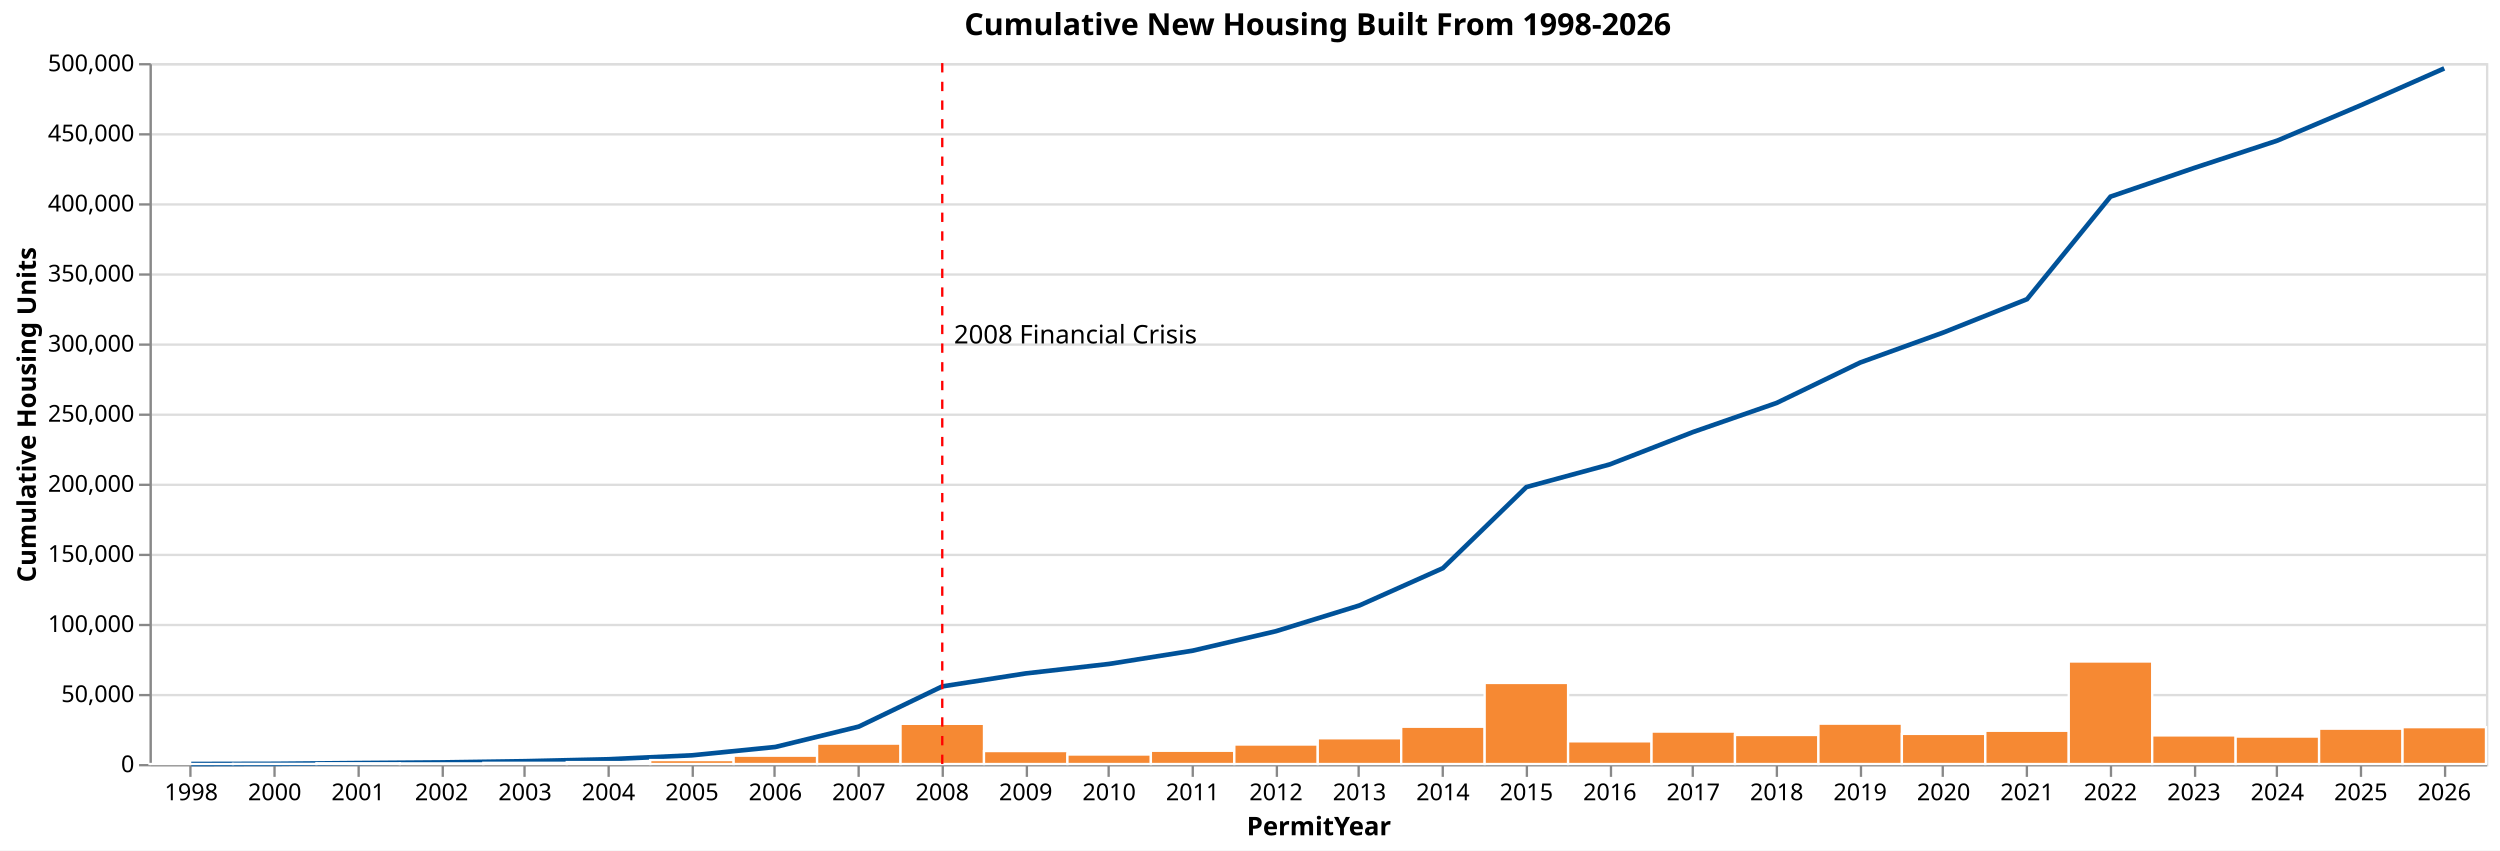
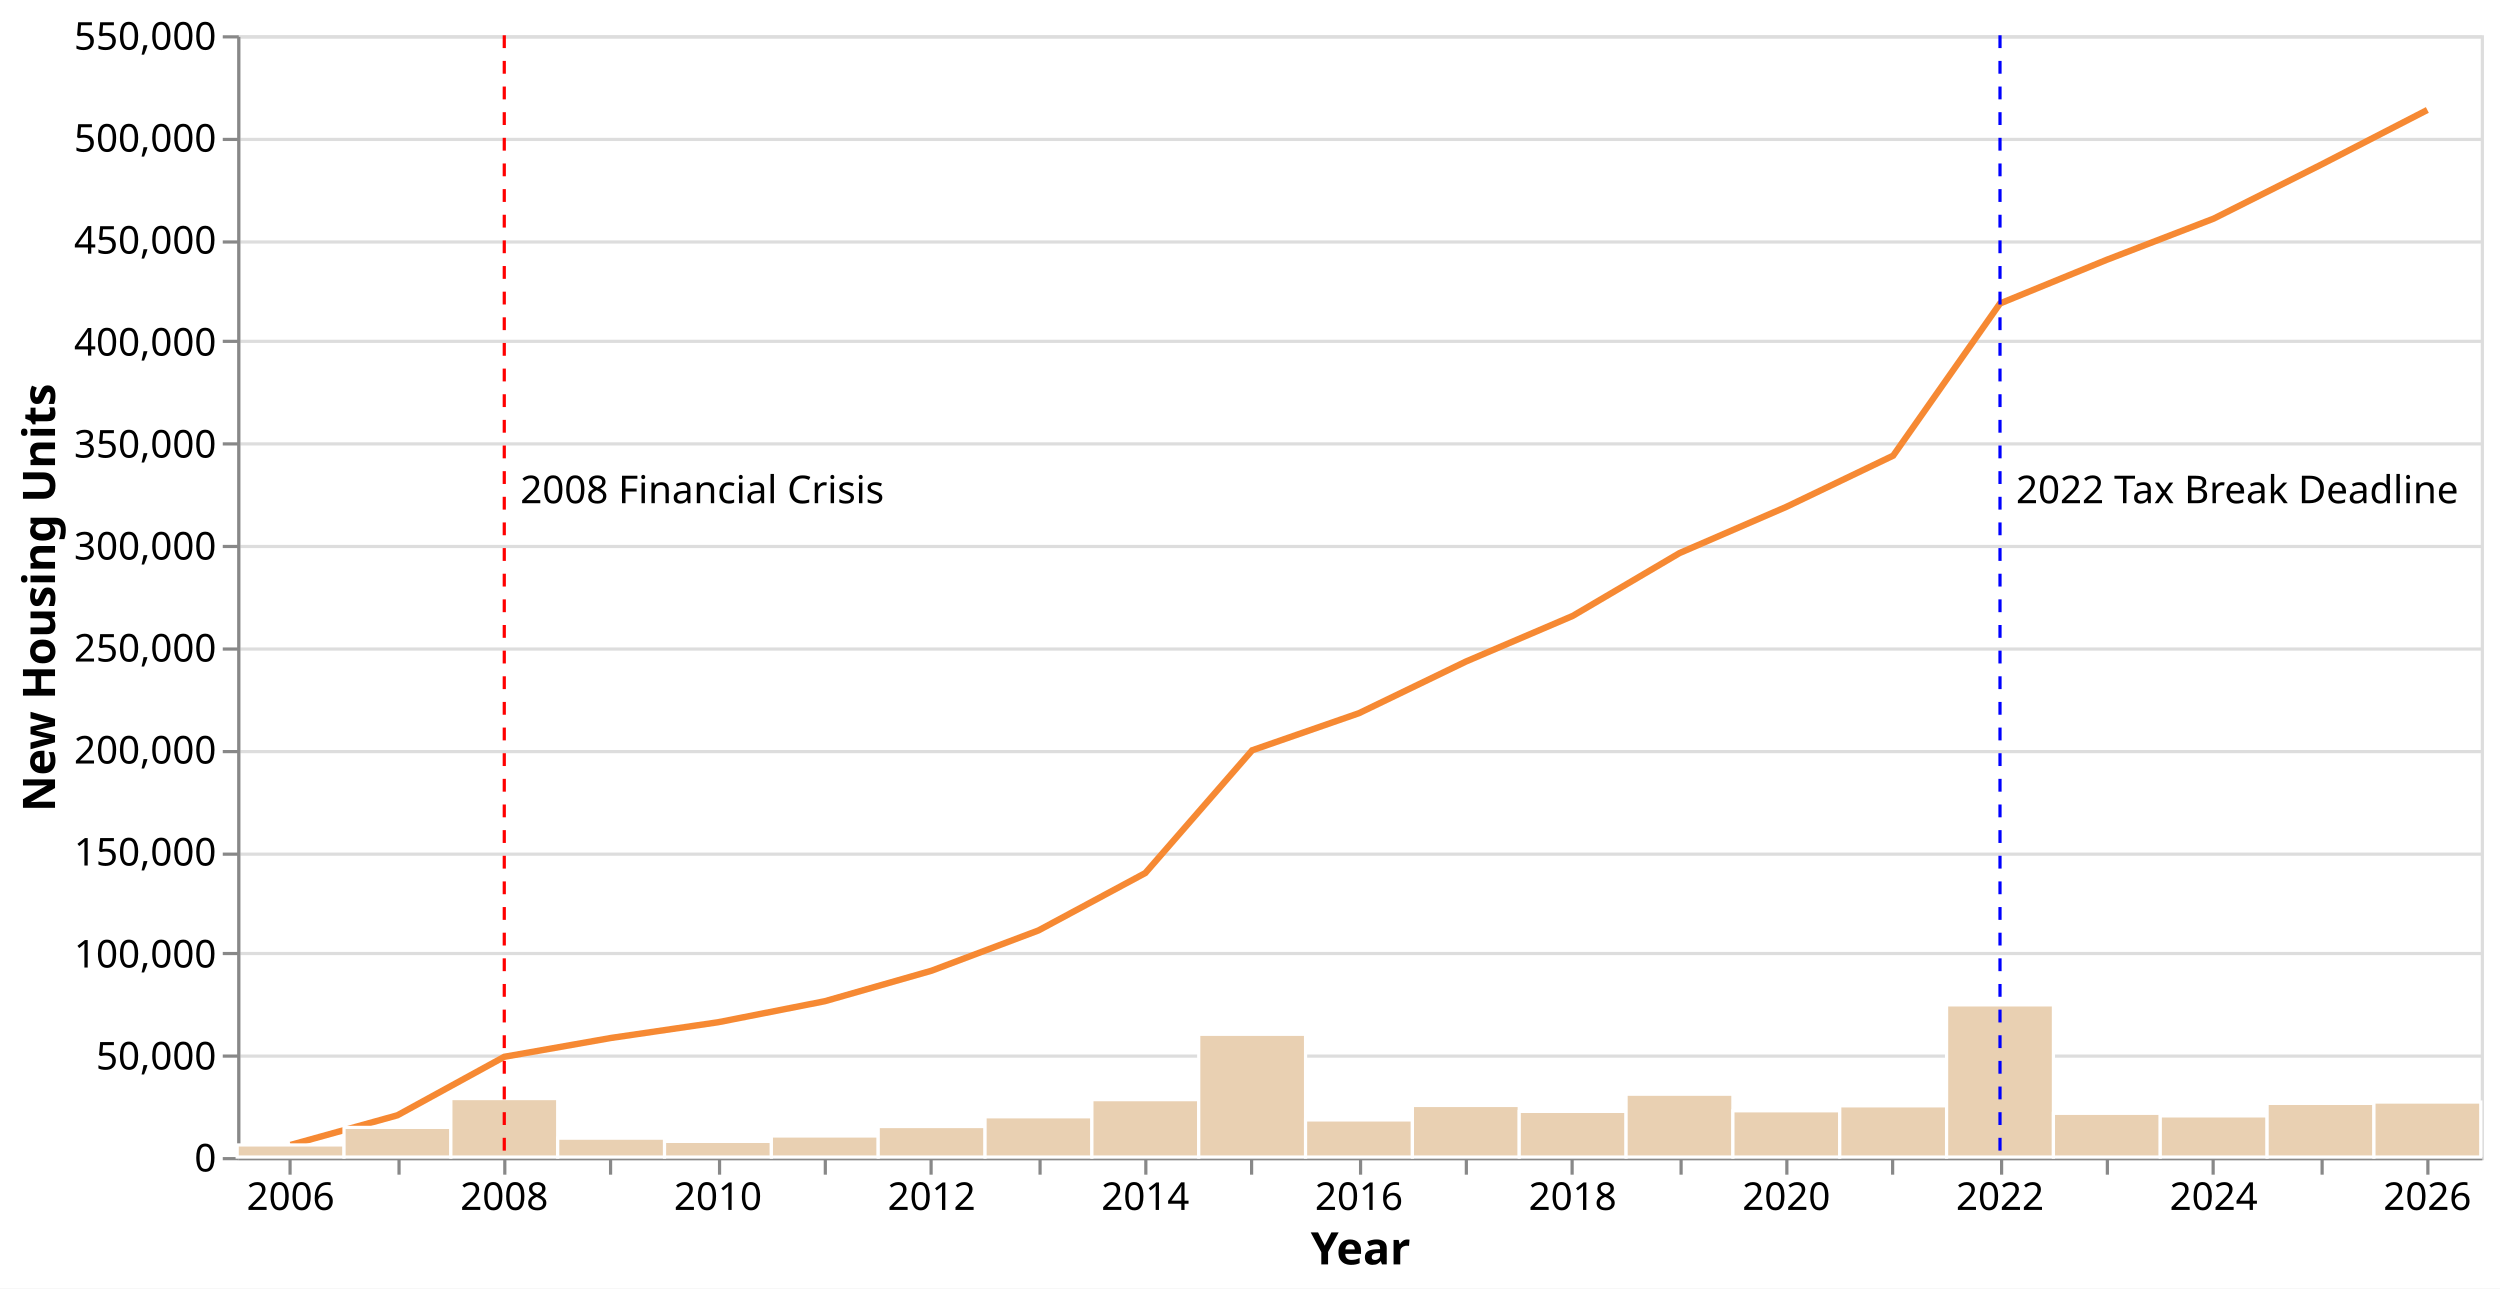
- <svg xmlns="http://www.w3.org/2000/svg" version="1.1" class="marks" width="1070" height="364" viewBox="0 0 1070 364">
-   <rect width="1070" height="364" fill="white" />
-   <g fill="none" stroke-miterlimit="4" transform="translate(64,27)">
+ <svg xmlns="http://www.w3.org/2000/svg" version="1.1" class="marks" width="780" height="402" viewBox="0 0 780 402">
+   <rect width="780" height="402" fill="white" />
+   <g fill="none" stroke-miterlimit="4" transform="translate(74,11)">
    <g class="mark-group role-frame root" role="graphics-object" aria-roledescription="group mark container">
      <g transform="translate(0,0)">
-         <path class="background" aria-hidden="true" d="M0.5,0.5h1000v300h-1000Z" stroke="#ddd" />
+         <path class="background" aria-hidden="true" d="M0.5,0.5h700v350h-700Z" stroke="#ddd" />
        <g>
          <g class="mark-group role-axis" aria-hidden="true">
            <g transform="translate(0.5,0.5)">
              <path class="background" aria-hidden="true" d="M0,0h0v0h0Z" pointer-events="none" />
              <g>
                <g class="mark-rule role-axis-grid" pointer-events="none">
-                   <line transform="translate(0,300)" x2="1000" y2="0" stroke="#ddd" stroke-width="1" opacity="1" />
-                   <line transform="translate(0,270)" x2="1000" y2="0" stroke="#ddd" stroke-width="1" opacity="1" />
-                   <line transform="translate(0,240)" x2="1000" y2="0" stroke="#ddd" stroke-width="1" opacity="1" />
-                   <line transform="translate(0,210)" x2="1000" y2="0" stroke="#ddd" stroke-width="1" opacity="1" />
-                   <line transform="translate(0,180)" x2="1000" y2="0" stroke="#ddd" stroke-width="1" opacity="1" />
-                   <line transform="translate(0,150)" x2="1000" y2="0" stroke="#ddd" stroke-width="1" opacity="1" />
-                   <line transform="translate(0,120)" x2="1000" y2="0" stroke="#ddd" stroke-width="1" opacity="1" />
-                   <line transform="translate(0,90)" x2="1000" y2="0" stroke="#ddd" stroke-width="1" opacity="1" />
-                   <line transform="translate(0,60)" x2="1000" y2="0" stroke="#ddd" stroke-width="1" opacity="1" />
-                   <line transform="translate(0,30)" x2="1000" y2="0" stroke="#ddd" stroke-width="1" opacity="1" />
-                   <line transform="translate(0,0)" x2="1000" y2="0" stroke="#ddd" stroke-width="1" opacity="1" />
+                   <line transform="translate(0,350)" x2="700" y2="0" stroke="#ddd" stroke-width="1" opacity="1" />
+                   <line transform="translate(0,318)" x2="700" y2="0" stroke="#ddd" stroke-width="1" opacity="1" />
+                   <line transform="translate(0,286)" x2="700" y2="0" stroke="#ddd" stroke-width="1" opacity="1" />
+                   <line transform="translate(0,255)" x2="700" y2="0" stroke="#ddd" stroke-width="1" opacity="1" />
+                   <line transform="translate(0,223)" x2="700" y2="0" stroke="#ddd" stroke-width="1" opacity="1" />
+                   <line transform="translate(0,191)" x2="700" y2="0" stroke="#ddd" stroke-width="1" opacity="1" />
+                   <line transform="translate(0,159)" x2="700" y2="0" stroke="#ddd" stroke-width="1" opacity="1" />
+                   <line transform="translate(0,127)" x2="700" y2="0" stroke="#ddd" stroke-width="1" opacity="1" />
+                   <line transform="translate(0,95)" x2="700" y2="0" stroke="#ddd" stroke-width="1" opacity="1" />
+                   <line transform="translate(0,64)" x2="700" y2="0" stroke="#ddd" stroke-width="1" opacity="1" />
+                   <line transform="translate(0,32)" x2="700" y2="0" stroke="#ddd" stroke-width="1" opacity="1" />
+                   <line transform="translate(0,0)" x2="700" y2="0" stroke="#ddd" stroke-width="1" opacity="1" />
                </g>
              </g>
              <path class="foreground" aria-hidden="true" d="" pointer-events="none" display="none" />
            </g>
          </g>
-           <g class="mark-group role-axis" role="graphics-symbol" aria-roledescription="axis" aria-label="X-axis titled 'PermitYear' for a discrete scale with 28 values: 1998, 2000, 2001, 2002, 2003, ending with 2026">
-             <g transform="translate(0.5,300.5)">
+           <g class="mark-group role-axis" role="graphics-symbol" aria-roledescription="axis" aria-label="X-axis titled 'Year' for a discrete scale with 21 values: 2006, 2007, 2008, 2009, 2010, ending with 2026">
+             <g transform="translate(0.5,350.5)">
              <path class="background" aria-hidden="true" d="M0,0h0v0h0Z" pointer-events="none" />
              <g>
                <g class="mark-rule role-axis-tick" pointer-events="none">
-                   <line transform="translate(17,0)" x2="0" y2="5" stroke="#888" stroke-width="1" opacity="1" />
-                   <line transform="translate(53,0)" x2="0" y2="5" stroke="#888" stroke-width="1" opacity="1" />
-                   <line transform="translate(89,0)" x2="0" y2="5" stroke="#888" stroke-width="1" opacity="1" />
-                   <line transform="translate(125,0)" x2="0" y2="5" stroke="#888" stroke-width="1" opacity="1" />
-                   <line transform="translate(160,0)" x2="0" y2="5" stroke="#888" stroke-width="1" opacity="1" />
-                   <line transform="translate(196,0)" x2="0" y2="5" stroke="#888" stroke-width="1" opacity="1" />
-                   <line transform="translate(232,0)" x2="0" y2="5" stroke="#888" stroke-width="1" opacity="1" />
-                   <line transform="translate(267,0)" x2="0" y2="5" stroke="#888" stroke-width="1" opacity="1" />
-                   <line transform="translate(303,0)" x2="0" y2="5" stroke="#888" stroke-width="1" opacity="1" />
-                   <line transform="translate(339,0)" x2="0" y2="5" stroke="#888" stroke-width="1" opacity="1" />
-                   <line transform="translate(375,0)" x2="0" y2="5" stroke="#888" stroke-width="1" opacity="1" />
-                   <line transform="translate(410,0)" x2="0" y2="5" stroke="#888" stroke-width="1" opacity="1" />
-                   <line transform="translate(446,0)" x2="0" y2="5" stroke="#888" stroke-width="1" opacity="1" />
-                   <line transform="translate(482,0)" x2="0" y2="5" stroke="#888" stroke-width="1" opacity="1" />
-                   <line transform="translate(517,0)" x2="0" y2="5" stroke="#888" stroke-width="1" opacity="1" />
-                   <line transform="translate(553,0)" x2="0" y2="5" stroke="#888" stroke-width="1" opacity="1" />
-                   <line transform="translate(589,0)" x2="0" y2="5" stroke="#888" stroke-width="1" opacity="1" />
-                   <line transform="translate(625,0)" x2="0" y2="5" stroke="#888" stroke-width="1" opacity="1" />
-                   <line transform="translate(660,0)" x2="0" y2="5" stroke="#888" stroke-width="1" opacity="1" />
-                   <line transform="translate(696,0)" x2="0" y2="5" stroke="#888" stroke-width="1" opacity="1" />
-                   <line transform="translate(732,0)" x2="0" y2="5" stroke="#888" stroke-width="1" opacity="1" />
-                   <line transform="translate(767,0)" x2="0" y2="5" stroke="#888" stroke-width="1" opacity="1" />
-                   <line transform="translate(803,0)" x2="0" y2="5" stroke="#888" stroke-width="1" opacity="1" />
-                   <line transform="translate(839,0)" x2="0" y2="5" stroke="#888" stroke-width="1" opacity="1" />
-                   <line transform="translate(875,0)" x2="0" y2="5" stroke="#888" stroke-width="1" opacity="1" />
-                   <line transform="translate(910,0)" x2="0" y2="5" stroke="#888" stroke-width="1" opacity="1" />
-                   <line transform="translate(946,0)" x2="0" y2="5" stroke="#888" stroke-width="1" opacity="1" />
-                   <line transform="translate(982,0)" x2="0" y2="5" stroke="#888" stroke-width="1" opacity="1" />
+                   <line transform="translate(16,0)" x2="0" y2="5" stroke="#888" stroke-width="1" opacity="1" />
+                   <line transform="translate(50,0)" x2="0" y2="5" stroke="#888" stroke-width="1" opacity="1" />
+                   <line transform="translate(83,0)" x2="0" y2="5" stroke="#888" stroke-width="1" opacity="1" />
+                   <line transform="translate(116,0)" x2="0" y2="5" stroke="#888" stroke-width="1" opacity="1" />
+                   <line transform="translate(150,0)" x2="0" y2="5" stroke="#888" stroke-width="1" opacity="1" />
+                   <line transform="translate(183,0)" x2="0" y2="5" stroke="#888" stroke-width="1" opacity="1" />
+                   <line transform="translate(216,0)" x2="0" y2="5" stroke="#888" stroke-width="1" opacity="1" />
+                   <line transform="translate(250,0)" x2="0" y2="5" stroke="#888" stroke-width="1" opacity="1" />
+                   <line transform="translate(283,0)" x2="0" y2="5" stroke="#888" stroke-width="1" opacity="1" />
+                   <line transform="translate(316,0)" x2="0" y2="5" stroke="#888" stroke-width="1" opacity="1" />
+                   <line transform="translate(350,0)" x2="0" y2="5" stroke="#888" stroke-width="1" opacity="1" />
+                   <line transform="translate(383,0)" x2="0" y2="5" stroke="#888" stroke-width="1" opacity="1" />
+                   <line transform="translate(416,0)" x2="0" y2="5" stroke="#888" stroke-width="1" opacity="1" />
+                   <line transform="translate(450,0)" x2="0" y2="5" stroke="#888" stroke-width="1" opacity="1" />
+                   <line transform="translate(483,0)" x2="0" y2="5" stroke="#888" stroke-width="1" opacity="1" />
+                   <line transform="translate(516,0)" x2="0" y2="5" stroke="#888" stroke-width="1" opacity="1" />
+                   <line transform="translate(550,0)" x2="0" y2="5" stroke="#888" stroke-width="1" opacity="1" />
+                   <line transform="translate(583,0)" x2="0" y2="5" stroke="#888" stroke-width="1" opacity="1" />
+                   <line transform="translate(616,0)" x2="0" y2="5" stroke="#888" stroke-width="1" opacity="1" />
+                   <line transform="translate(650,0)" x2="0" y2="5" stroke="#888" stroke-width="1" opacity="1" />
+                   <line transform="translate(683,0)" x2="0" y2="5" stroke="#888" stroke-width="1" opacity="1" />
                </g>
                <g class="mark-text role-axis-label" pointer-events="none">
-                   <text text-anchor="middle" transform="translate(17.35714,15)" font-family="sans-serif" font-size="10px" fill="#000" opacity="1">1998</text>
-                   <text text-anchor="middle" transform="translate(53.07143,15)" font-family="sans-serif" font-size="10px" fill="#000" opacity="1">2000</text>
-                   <text text-anchor="middle" transform="translate(88.78571,15)" font-family="sans-serif" font-size="10px" fill="#000" opacity="1">2001</text>
-                   <text text-anchor="middle" transform="translate(124.5,15)" font-family="sans-serif" font-size="10px" fill="#000" opacity="1">2002</text>
-                   <text text-anchor="middle" transform="translate(160.2143,15)" font-family="sans-serif" font-size="10px" fill="#000" opacity="1">2003</text>
-                   <text text-anchor="middle" transform="translate(195.9286,15)" font-family="sans-serif" font-size="10px" fill="#000" opacity="1">2004</text>
-                   <text text-anchor="middle" transform="translate(231.6429,15)" font-family="sans-serif" font-size="10px" fill="#000" opacity="1">2005</text>
-                   <text text-anchor="middle" transform="translate(267.3571,15)" font-family="sans-serif" font-size="10px" fill="#000" opacity="1">2006</text>
-                   <text text-anchor="middle" transform="translate(303.0714,15)" font-family="sans-serif" font-size="10px" fill="#000" opacity="1">2007</text>
-                   <text text-anchor="middle" transform="translate(338.7857,15)" font-family="sans-serif" font-size="10px" fill="#000" opacity="1">2008</text>
-                   <text text-anchor="middle" transform="translate(374.5,15)" font-family="sans-serif" font-size="10px" fill="#000" opacity="1">2009</text>
-                   <text text-anchor="middle" transform="translate(410.2143,15)" font-family="sans-serif" font-size="10px" fill="#000" opacity="1">2010</text>
-                   <text text-anchor="middle" transform="translate(445.9286,15)" font-family="sans-serif" font-size="10px" fill="#000" opacity="1">2011</text>
-                   <text text-anchor="middle" transform="translate(481.6429,15)" font-family="sans-serif" font-size="10px" fill="#000" opacity="1">2012</text>
-                   <text text-anchor="middle" transform="translate(517.3571,15)" font-family="sans-serif" font-size="10px" fill="#000" opacity="1">2013</text>
-                   <text text-anchor="middle" transform="translate(553.0714,15)" font-family="sans-serif" font-size="10px" fill="#000" opacity="1">2014</text>
-                   <text text-anchor="middle" transform="translate(588.7857,15)" font-family="sans-serif" font-size="10px" fill="#000" opacity="1">2015</text>
-                   <text text-anchor="middle" transform="translate(624.5,15)" font-family="sans-serif" font-size="10px" fill="#000" opacity="1">2016</text>
-                   <text text-anchor="middle" transform="translate(660.2143,15)" font-family="sans-serif" font-size="10px" fill="#000" opacity="1">2017</text>
-                   <text text-anchor="middle" transform="translate(695.9286,15)" font-family="sans-serif" font-size="10px" fill="#000" opacity="1">2018</text>
-                   <text text-anchor="middle" transform="translate(731.6429,15)" font-family="sans-serif" font-size="10px" fill="#000" opacity="1">2019</text>
-                   <text text-anchor="middle" transform="translate(767.3571,15)" font-family="sans-serif" font-size="10px" fill="#000" opacity="1">2020</text>
-                   <text text-anchor="middle" transform="translate(803.0714,15)" font-family="sans-serif" font-size="10px" fill="#000" opacity="1">2021</text>
-                   <text text-anchor="middle" transform="translate(838.7857,15)" font-family="sans-serif" font-size="10px" fill="#000" opacity="1">2022</text>
-                   <text text-anchor="middle" transform="translate(874.5,15)" font-family="sans-serif" font-size="10px" fill="#000" opacity="1">2023</text>
-                   <text text-anchor="middle" transform="translate(910.2143,15)" font-family="sans-serif" font-size="10px" fill="#000" opacity="1">2024</text>
-                   <text text-anchor="middle" transform="translate(945.9286,15)" font-family="sans-serif" font-size="10px" fill="#000" opacity="1">2025</text>
-                   <text text-anchor="middle" transform="translate(981.6429,15)" font-family="sans-serif" font-size="10px" fill="#000" opacity="1">2026</text>
+                   <text text-anchor="middle" transform="translate(16.16667,16)" font-family="sans-serif" font-size="12px" fill="#000" opacity="1">2006</text>
+                   <text text-anchor="middle" transform="translate(49.5,16)" font-family="sans-serif" font-size="12px" fill="#000" opacity="1" />
+                   <text text-anchor="middle" transform="translate(82.83333,16)" font-family="sans-serif" font-size="12px" fill="#000" opacity="1">2008</text>
+                   <text text-anchor="middle" transform="translate(116.1667,16)" font-family="sans-serif" font-size="12px" fill="#000" opacity="1" />
+                   <text text-anchor="middle" transform="translate(149.5,16)" font-family="sans-serif" font-size="12px" fill="#000" opacity="1">2010</text>
+                   <text text-anchor="middle" transform="translate(182.8333,16)" font-family="sans-serif" font-size="12px" fill="#000" opacity="1" />
+                   <text text-anchor="middle" transform="translate(216.1667,16)" font-family="sans-serif" font-size="12px" fill="#000" opacity="1">2012</text>
+                   <text text-anchor="middle" transform="translate(249.5,16)" font-family="sans-serif" font-size="12px" fill="#000" opacity="1" />
+                   <text text-anchor="middle" transform="translate(282.8333,16)" font-family="sans-serif" font-size="12px" fill="#000" opacity="1">2014</text>
+                   <text text-anchor="middle" transform="translate(316.1667,16)" font-family="sans-serif" font-size="12px" fill="#000" opacity="1" />
+                   <text text-anchor="middle" transform="translate(349.5,16)" font-family="sans-serif" font-size="12px" fill="#000" opacity="1">2016</text>
+                   <text text-anchor="middle" transform="translate(382.8333,16)" font-family="sans-serif" font-size="12px" fill="#000" opacity="1" />
+                   <text text-anchor="middle" transform="translate(416.1667,16)" font-family="sans-serif" font-size="12px" fill="#000" opacity="1">2018</text>
+                   <text text-anchor="middle" transform="translate(449.5,16)" font-family="sans-serif" font-size="12px" fill="#000" opacity="1" />
+                   <text text-anchor="middle" transform="translate(482.8333,16)" font-family="sans-serif" font-size="12px" fill="#000" opacity="1">2020</text>
+                   <text text-anchor="middle" transform="translate(516.1667,16)" font-family="sans-serif" font-size="12px" fill="#000" opacity="1" />
+                   <text text-anchor="middle" transform="translate(549.5,16)" font-family="sans-serif" font-size="12px" fill="#000" opacity="1">2022</text>
+                   <text text-anchor="middle" transform="translate(582.8333,16)" font-family="sans-serif" font-size="12px" fill="#000" opacity="1" />
+                   <text text-anchor="middle" transform="translate(616.1667,16)" font-family="sans-serif" font-size="12px" fill="#000" opacity="1">2024</text>
+                   <text text-anchor="middle" transform="translate(649.5,16)" font-family="sans-serif" font-size="12px" fill="#000" opacity="1" />
+                   <text text-anchor="middle" transform="translate(682.8333,16)" font-family="sans-serif" font-size="12px" fill="#000" opacity="1">2026</text>
                </g>
                <g class="mark-rule role-axis-domain" pointer-events="none">
-                   <line transform="translate(0,0)" x2="1000" y2="0" stroke="#888" stroke-width="1" opacity="1" />
+                   <line transform="translate(0,0)" x2="700" y2="0" stroke="#888" stroke-width="1" opacity="1" />
                </g>
                <g class="mark-text role-axis-title" pointer-events="none">
-                   <text text-anchor="middle" transform="translate(500,30)" font-family="sans-serif" font-size="11px" font-weight="bold" fill="#000" opacity="1">PermitYear</text>
+                   <text text-anchor="middle" transform="translate(350,33)" font-family="sans-serif" font-size="14px" font-weight="bold" fill="#000" opacity="1">Year</text>
                </g>
              </g>
              <path class="foreground" aria-hidden="true" d="" pointer-events="none" display="none" />
            </g>
          </g>
-           <g class="mark-group role-axis" role="graphics-symbol" aria-roledescription="axis" aria-label="Y-axis titled 'Cumulative Housing Units' for a linear scale with values from 0 to 500,000">
+           <g class="mark-group role-axis" role="graphics-symbol" aria-roledescription="axis" aria-label="Y-axis titled 'New Housing Units' for a linear scale with values from 0 to 550,000">
            <g transform="translate(0.5,0.5)">
              <path class="background" aria-hidden="true" d="M0,0h0v0h0Z" pointer-events="none" />
              <g>
                <g class="mark-rule role-axis-tick" pointer-events="none">
-                   <line transform="translate(0,300)" x2="-5" y2="0" stroke="#888" stroke-width="1" opacity="1" />
-                   <line transform="translate(0,270)" x2="-5" y2="0" stroke="#888" stroke-width="1" opacity="1" />
-                   <line transform="translate(0,240)" x2="-5" y2="0" stroke="#888" stroke-width="1" opacity="1" />
-                   <line transform="translate(0,210)" x2="-5" y2="0" stroke="#888" stroke-width="1" opacity="1" />
-                   <line transform="translate(0,180)" x2="-5" y2="0" stroke="#888" stroke-width="1" opacity="1" />
-                   <line transform="translate(0,150)" x2="-5" y2="0" stroke="#888" stroke-width="1" opacity="1" />
-                   <line transform="translate(0,120)" x2="-5" y2="0" stroke="#888" stroke-width="1" opacity="1" />
-                   <line transform="translate(0,90)" x2="-5" y2="0" stroke="#888" stroke-width="1" opacity="1" />
-                   <line transform="translate(0,60)" x2="-5" y2="0" stroke="#888" stroke-width="1" opacity="1" />
-                   <line transform="translate(0,30)" x2="-5" y2="0" stroke="#888" stroke-width="1" opacity="1" />
+                   <line transform="translate(0,350)" x2="-5" y2="0" stroke="#888" stroke-width="1" opacity="1" />
+                   <line transform="translate(0,318)" x2="-5" y2="0" stroke="#888" stroke-width="1" opacity="1" />
+                   <line transform="translate(0,286)" x2="-5" y2="0" stroke="#888" stroke-width="1" opacity="1" />
+                   <line transform="translate(0,255)" x2="-5" y2="0" stroke="#888" stroke-width="1" opacity="1" />
+                   <line transform="translate(0,223)" x2="-5" y2="0" stroke="#888" stroke-width="1" opacity="1" />
+                   <line transform="translate(0,191)" x2="-5" y2="0" stroke="#888" stroke-width="1" opacity="1" />
+                   <line transform="translate(0,159)" x2="-5" y2="0" stroke="#888" stroke-width="1" opacity="1" />
+                   <line transform="translate(0,127)" x2="-5" y2="0" stroke="#888" stroke-width="1" opacity="1" />
+                   <line transform="translate(0,95)" x2="-5" y2="0" stroke="#888" stroke-width="1" opacity="1" />
+                   <line transform="translate(0,64)" x2="-5" y2="0" stroke="#888" stroke-width="1" opacity="1" />
+                   <line transform="translate(0,32)" x2="-5" y2="0" stroke="#888" stroke-width="1" opacity="1" />
                  <line transform="translate(0,0)" x2="-5" y2="0" stroke="#888" stroke-width="1" opacity="1" />
                </g>
                <g class="mark-text role-axis-label" pointer-events="none">
-                   <text text-anchor="end" transform="translate(-7,303)" font-family="sans-serif" font-size="10px" fill="#000" opacity="1">0</text>
-                   <text text-anchor="end" transform="translate(-7,273)" font-family="sans-serif" font-size="10px" fill="#000" opacity="1">50,000</text>
-                   <text text-anchor="end" transform="translate(-7,243)" font-family="sans-serif" font-size="10px" fill="#000" opacity="1">100,000</text>
-                   <text text-anchor="end" transform="translate(-7,213)" font-family="sans-serif" font-size="10px" fill="#000" opacity="1">150,000</text>
-                   <text text-anchor="end" transform="translate(-7,183)" font-family="sans-serif" font-size="10px" fill="#000" opacity="1">200,000</text>
-                   <text text-anchor="end" transform="translate(-7,153)" font-family="sans-serif" font-size="10px" fill="#000" opacity="1">250,000</text>
-                   <text text-anchor="end" transform="translate(-7,123)" font-family="sans-serif" font-size="10px" fill="#000" opacity="1">300,000</text>
-                   <text text-anchor="end" transform="translate(-7,93)" font-family="sans-serif" font-size="10px" fill="#000" opacity="1">350,000</text>
-                   <text text-anchor="end" transform="translate(-7,63)" font-family="sans-serif" font-size="10px" fill="#000" opacity="1">400,000</text>
-                   <text text-anchor="end" transform="translate(-7,33)" font-family="sans-serif" font-size="10px" fill="#000" opacity="1">450,000</text>
-                   <text text-anchor="end" transform="translate(-7,3)" font-family="sans-serif" font-size="10px" fill="#000" opacity="1">500,000</text>
+                   <text text-anchor="end" transform="translate(-7,354)" font-family="sans-serif" font-size="12px" fill="#000" opacity="1">0</text>
+                   <text text-anchor="end" transform="translate(-7,322.1818)" font-family="sans-serif" font-size="12px" fill="#000" opacity="1">50,000</text>
+                   <text text-anchor="end" transform="translate(-7,290.3636)" font-family="sans-serif" font-size="12px" fill="#000" opacity="1">100,000</text>
+                   <text text-anchor="end" transform="translate(-7,258.5455)" font-family="sans-serif" font-size="12px" fill="#000" opacity="1">150,000</text>
+                   <text text-anchor="end" transform="translate(-7,226.7273)" font-family="sans-serif" font-size="12px" fill="#000" opacity="1">200,000</text>
+                   <text text-anchor="end" transform="translate(-7,194.9091)" font-family="sans-serif" font-size="12px" fill="#000" opacity="1">250,000</text>
+                   <text text-anchor="end" transform="translate(-7,163.0909)" font-family="sans-serif" font-size="12px" fill="#000" opacity="1">300,000</text>
+                   <text text-anchor="end" transform="translate(-7,131.2727)" font-family="sans-serif" font-size="12px" fill="#000" opacity="1">350,000</text>
+                   <text text-anchor="end" transform="translate(-7,99.45455)" font-family="sans-serif" font-size="12px" fill="#000" opacity="1">400,000</text>
+                   <text text-anchor="end" transform="translate(-7,67.63636)" font-family="sans-serif" font-size="12px" fill="#000" opacity="1">450,000</text>
+                   <text text-anchor="end" transform="translate(-7,35.81818)" font-family="sans-serif" font-size="12px" fill="#000" opacity="1">500,000</text>
+                   <text text-anchor="end" transform="translate(-7,4)" font-family="sans-serif" font-size="12px" fill="#000" opacity="1">550,000</text>
                </g>
                <g class="mark-rule role-axis-domain" pointer-events="none">
-                   <line transform="translate(0,300)" x2="0" y2="-300" stroke="#888" stroke-width="1" opacity="1" />
+                   <line transform="translate(0,350)" x2="0" y2="-350" stroke="#888" stroke-width="1" opacity="1" />
                </g>
                <g class="mark-text role-axis-title" pointer-events="none">
-                   <text text-anchor="middle" transform="translate(-47.16667,150) rotate(-90) translate(0,-2)" font-family="sans-serif" font-size="11px" font-weight="bold" fill="#000" opacity="1">Cumulative Housing Units</text>
+                   <text text-anchor="middle" transform="translate(-54.33333,175) rotate(-90) translate(0,-3)" font-family="sans-serif" font-size="14px" font-weight="bold" fill="#000" opacity="1">New Housing Units</text>
                </g>
              </g>
              <path class="foreground" aria-hidden="true" d="" pointer-events="none" display="none" />
            </g>
          </g>
          <g class="mark-line role-mark layer_0_marks" role="graphics-object" aria-roledescription="line mark container">
-             <path aria-label="PermitYear: 1998; Cumulative Housing Units: 4" role="graphics-symbol" aria-roledescription="line mark" d="M17.857,299.998L53.571,299.919L89.286,299.593L125,299.318L160.714,298.799L196.429,297.968L232.143,296.269L267.857,292.706L303.571,283.98L339.286,266.776L375,261.227L410.714,257.159L446.429,251.489L482.143,243.143L517.857,232.122L553.571,216.168L589.286,181.468L625,171.757L660.714,157.876L696.429,145.449L732.143,128.177L767.857,115.277L803.571,101.048L839.286,57.166L875,44.92L910.714,33.169L946.429,18.044L982.143,2.267" stroke="#005299" stroke-width="2" />
+             <path aria-label="Year: 2006; New Housing Units: 5938" role="graphics-symbol" aria-roledescription="line mark" d="M16.667,346.221L50,336.966L83.333,318.72L116.667,312.834L150,307.948L183.333,301.379L216.667,291.855L250,279.297L283.333,261.391L316.667,223.093L350,211.513L383.333,195.415L416.667,181.172L450,161.57L483.333,147.14L516.667,131.165L550,83.686L583.333,70.045L616.667,57.208L650,40.468L683.333,23.307" stroke="#F68933" stroke-width="2" />
          </g>
          <g class="mark-rect role-mark layer_1_marks" role="graphics-object" aria-roledescription="rect mark container">
-             <path aria-label="PermitYear: 1998; net_units: 4" role="graphics-symbol" aria-roledescription="bar" d="M0,299.998h35.714v0.002h-35.714Z" fill="#F68933" stroke="white" />
-             <path aria-label="PermitYear: 2000; net_units: 131" role="graphics-symbol" aria-roledescription="bar" d="M35.714,299.921h35.714v0.079h-35.714Z" fill="#F68933" stroke="white" />
-             <path aria-label="PermitYear: 2001; net_units: 544" role="graphics-symbol" aria-roledescription="bar" d="M71.429,299.674h35.714v0.326h-35.714Z" fill="#F68933" stroke="white" />
-             <path aria-label="PermitYear: 2002; net_units: 458" role="graphics-symbol" aria-roledescription="bar" d="M107.143,299.725h35.714v0.275h-35.714Z" fill="#F68933" stroke="white" />
-             <path aria-label="PermitYear: 2003; net_units: 865" role="graphics-symbol" aria-roledescription="bar" d="M142.857,299.481h35.714v0.519h-35.714Z" fill="#F68933" stroke="white" />
-             <path aria-label="PermitYear: 2004; net_units: 1385" role="graphics-symbol" aria-roledescription="bar" d="M178.571,299.169h35.714v0.831h-35.714Z" fill="#F68933" stroke="white" />
-             <path aria-label="PermitYear: 2005; net_units: 2831" role="graphics-symbol" aria-roledescription="bar" d="M214.286,298.301h35.714v1.699h-35.714Z" fill="#F68933" stroke="white" />
-             <path aria-label="PermitYear: 2006; net_units: 5938" role="graphics-symbol" aria-roledescription="bar" d="M250,296.437h35.714v3.563h-35.714Z" fill="#F68933" stroke="white" />
-             <path aria-label="PermitYear: 2007; net_units: 14544" role="graphics-symbol" aria-roledescription="bar" d="M285.714,291.274h35.714v8.726h-35.714Z" fill="#F68933" stroke="white" />
-             <path aria-label="PermitYear: 2008; net_units: 28673" role="graphics-symbol" aria-roledescription="bar" d="M321.429,282.796h35.714v17.204h-35.714Z" fill="#F68933" stroke="white" />
-             <path aria-label="PermitYear: 2009; net_units: 9248" role="graphics-symbol" aria-roledescription="bar" d="M357.143,294.451h35.714v5.549h-35.714Z" fill="#F68933" stroke="white" />
-             <path aria-label="PermitYear: 2010; net_units: 6781" role="graphics-symbol" aria-roledescription="bar" d="M392.857,295.931h35.714v4.069h-35.714Z" fill="#F68933" stroke="white" />
-             <path aria-label="PermitYear: 2011; net_units: 9450" role="graphics-symbol" aria-roledescription="bar" d="M428.571,294.33h35.714v5.67h-35.714Z" fill="#F68933" stroke="white" />
-             <path aria-label="PermitYear: 2012; net_units: 13909" role="graphics-symbol" aria-roledescription="bar" d="M464.286,291.655h35.714v8.345h-35.714Z" fill="#F68933" stroke="white" />
-             <path aria-label="PermitYear: 2013; net_units: 18369" role="graphics-symbol" aria-roledescription="bar" d="M500,288.979h35.714v11.021h-35.714Z" fill="#F68933" stroke="white" />
-             <path aria-label="PermitYear: 2014; net_units: 26590" role="graphics-symbol" aria-roledescription="bar" d="M535.714,284.046h35.714v15.954h-35.714Z" fill="#F68933" stroke="white" />
-             <path aria-label="PermitYear: 2015; net_units: 57834" role="graphics-symbol" aria-roledescription="bar" d="M571.429,265.3h35.714v34.7h-35.714Z" fill="#F68933" stroke="white" />
-             <path aria-label="PermitYear: 2016; net_units: 16184" role="graphics-symbol" aria-roledescription="bar" d="M607.143,290.29h35.714v9.71h-35.714Z" fill="#F68933" stroke="white" />
-             <path aria-label="PermitYear: 2017; net_units: 23136" role="graphics-symbol" aria-roledescription="bar" d="M642.857,286.118h35.714v13.882h-35.714Z" fill="#F68933" stroke="white" />
-             <path aria-label="PermitYear: 2018; net_units: 20711" role="graphics-symbol" aria-roledescription="bar" d="M678.571,287.573h35.714v12.427h-35.714Z" fill="#F68933" stroke="white" />
-             <path aria-label="PermitYear: 2019; net_units: 28786" role="graphics-symbol" aria-roledescription="bar" d="M714.286,282.728h35.714v17.272h-35.714Z" fill="#F68933" stroke="white" />
-             <path aria-label="PermitYear: 2020; net_units: 21500" role="graphics-symbol" aria-roledescription="bar" d="M750,287.1h35.714v12.9h-35.714Z" fill="#F68933" stroke="white" />
-             <path aria-label="PermitYear: 2021; net_units: 23716" role="graphics-symbol" aria-roledescription="bar" d="M785.714,285.77h35.714v14.23h-35.714Z" fill="#F68933" stroke="white" />
-             <path aria-label="PermitYear: 2022; net_units: 73136" role="graphics-symbol" aria-roledescription="bar" d="M821.429,256.118h35.714v43.882h-35.714Z" fill="#F68933" stroke="white" />
-             <path aria-label="PermitYear: 2023; net_units: 20411" role="graphics-symbol" aria-roledescription="bar" d="M857.143,287.753h35.714v12.247h-35.714Z" fill="#F68933" stroke="white" />
-             <path aria-label="PermitYear: 2024; net_units: 19585" role="graphics-symbol" aria-roledescription="bar" d="M892.857,288.249h35.714v11.751h-35.714Z" fill="#F68933" stroke="white" />
-             <path aria-label="PermitYear: 2025; net_units: 25208" role="graphics-symbol" aria-roledescription="bar" d="M928.571,284.875h35.714v15.125h-35.714Z" fill="#F68933" stroke="white" />
-             <path aria-label="PermitYear: 2026; net_units: 26295" role="graphics-symbol" aria-roledescription="bar" d="M964.286,284.223h35.714v15.777h-35.714Z" fill="#F68933" stroke="white" />
+             <path aria-label="PermitYear: 2006; net_units: 5938" role="graphics-symbol" aria-roledescription="bar" d="M0,346.221h33.333v3.779h-33.333Z" fill="#E9D0B2" stroke="white" />
+             <path aria-label="PermitYear: 2007; net_units: 14544" role="graphics-symbol" aria-roledescription="bar" d="M33.333,340.745h33.333v9.255h-33.333Z" fill="#E9D0B2" stroke="white" />
+             <path aria-label="PermitYear: 2008; net_units: 28673" role="graphics-symbol" aria-roledescription="bar" d="M66.667,331.754h33.333v18.246h-33.333Z" fill="#E9D0B2" stroke="white" />
+             <path aria-label="PermitYear: 2009; net_units: 9248" role="graphics-symbol" aria-roledescription="bar" d="M100,344.115h33.333v5.885h-33.333Z" fill="#E9D0B2" stroke="white" />
+             <path aria-label="PermitYear: 2010; net_units: 7678" role="graphics-symbol" aria-roledescription="bar" d="M133.333,345.114h33.333v4.886h-33.333Z" fill="#E9D0B2" stroke="white" />
+             <path aria-label="PermitYear: 2011; net_units: 10323" role="graphics-symbol" aria-roledescription="bar" d="M166.667,343.431h33.333v6.569h-33.333Z" fill="#E9D0B2" stroke="white" />
+             <path aria-label="PermitYear: 2012; net_units: 14966" role="graphics-symbol" aria-roledescription="bar" d="M200,340.476h33.333v9.524h-33.333Z" fill="#E9D0B2" stroke="white" />
+             <path aria-label="PermitYear: 2013; net_units: 19735" role="graphics-symbol" aria-roledescription="bar" d="M233.333,337.441h33.333v12.559h-33.333Z" fill="#E9D0B2" stroke="white" />
+             <path aria-label="PermitYear: 2014; net_units: 28138" role="graphics-symbol" aria-roledescription="bar" d="M266.667,332.094h33.333v17.906h-33.333Z" fill="#E9D0B2" stroke="white" />
+             <path aria-label="PermitYear: 2015; net_units: 60182" role="graphics-symbol" aria-roledescription="bar" d="M300,311.702h33.333v38.298h-33.333Z" fill="#E9D0B2" stroke="white" />
+             <path aria-label="PermitYear: 2016; net_units: 18197" role="graphics-symbol" aria-roledescription="bar" d="M333.333,338.42h33.333v11.58h-33.333Z" fill="#E9D0B2" stroke="white" />
+             <path aria-label="PermitYear: 2017; net_units: 25297" role="graphics-symbol" aria-roledescription="bar" d="M366.667,333.902h33.333v16.098h-33.333Z" fill="#E9D0B2" stroke="white" />
+             <path aria-label="PermitYear: 2018; net_units: 22382" role="graphics-symbol" aria-roledescription="bar" d="M400,335.757h33.333v14.243h-33.333Z" fill="#E9D0B2" stroke="white" />
+             <path aria-label="PermitYear: 2019; net_units: 30804" role="graphics-symbol" aria-roledescription="bar" d="M433.333,330.397h33.333v19.603h-33.333Z" fill="#E9D0B2" stroke="white" />
+             <path aria-label="PermitYear: 2020; net_units: 22675" role="graphics-symbol" aria-roledescription="bar" d="M466.667,335.57h33.333v14.43h-33.333Z" fill="#E9D0B2" stroke="white" />
+             <path aria-label="PermitYear: 2021; net_units: 25104" role="graphics-symbol" aria-roledescription="bar" d="M500,334.025h33.333v15.975h-33.333Z" fill="#E9D0B2" stroke="white" />
+             <path aria-label="PermitYear: 2022; net_units: 74609" role="graphics-symbol" aria-roledescription="bar" d="M533.333,302.522h33.333v47.478h-33.333Z" fill="#E9D0B2" stroke="white" />
+             <path aria-label="PermitYear: 2023; net_units: 21436" role="graphics-symbol" aria-roledescription="bar" d="M566.667,336.359h33.333v13.641h-33.333Z" fill="#E9D0B2" stroke="white" />
+             <path aria-label="PermitYear: 2024; net_units: 20172" role="graphics-symbol" aria-roledescription="bar" d="M600,337.163h33.333v12.837h-33.333Z" fill="#E9D0B2" stroke="white" />
+             <path aria-label="PermitYear: 2025; net_units: 26306" role="graphics-symbol" aria-roledescription="bar" d="M633.333,333.26h33.333v16.74h-33.333Z" fill="#E9D0B2" stroke="white" />
+             <path aria-label="PermitYear: 2026; net_units: 26968" role="graphics-symbol" aria-roledescription="bar" d="M666.667,332.839h33.333v17.161h-33.333Z" fill="#E9D0B2" stroke="white" />
          </g>
          <g class="mark-rule role-mark layer_2_marks" role="graphics-object" aria-roledescription="rule mark container">
-             <line aria-label="PermitYear: 2008" role="graphics-symbol" aria-roledescription="rule mark" transform="translate(339.2857,0)" x2="0" y2="300" stroke="red" stroke-dasharray="4,4" />
+             <line aria-label="PermitYear: 2008" role="graphics-symbol" aria-roledescription="rule mark" transform="translate(83.33333,0)" x2="0" y2="350" stroke="red" stroke-dasharray="4,4" />
          </g>
          <g class="mark-text role-mark layer_3_marks" role="graphics-object" aria-roledescription="text mark container">
-             <text aria-label="PermitYear: 2008" role="graphics-symbol" aria-roledescription="text mark" text-anchor="start" transform="translate(344.2857,120)" font-family="sans-serif" font-size="11px" fill="black">2008 Financial Crisis</text>
+             <text aria-label="PermitYear: 2008" role="graphics-symbol" aria-roledescription="text mark" text-anchor="start" transform="translate(88.33333,146)" font-family="sans-serif" font-size="12px" fill="black">2008 Financial Crisis</text>
          </g>
-           <g class="mark-group role-title">
-             <g transform="translate(500,-22)">
-               <path class="background" aria-hidden="true" d="M0,0h0v0h0Z" pointer-events="none" />
-               <g>
-                 <g class="mark-text role-title-text" role="graphics-symbol" aria-roledescription="title" aria-label="Title text 'Cumulative New Housing Built From 1998-2026'" pointer-events="none">
-                   <text text-anchor="middle" transform="translate(0,10)" font-family="sans-serif" font-size="13px" font-weight="bold" fill="#000" opacity="1">Cumulative New Housing Built From 1998-2026</text>
-                 </g>
-               </g>
-               <path class="foreground" aria-hidden="true" d="" pointer-events="none" display="none" />
-             </g>
+           <g class="mark-rule role-mark layer_4_marks" role="graphics-object" aria-roledescription="rule mark container">
+             <line aria-label="PermitYear: 2022" role="graphics-symbol" aria-roledescription="rule mark" transform="translate(550,0)" x2="0" y2="350" stroke="blue" stroke-dasharray="4,4" />
+           </g>
+           <g class="mark-text role-mark layer_5_marks" role="graphics-object" aria-roledescription="text mark container">
+             <text aria-label="PermitYear: 2022" role="graphics-symbol" aria-roledescription="text mark" text-anchor="start" transform="translate(555,146)" font-family="sans-serif" font-size="12px" fill="black">2022 Tax Break Deadline</text>
          </g>
        </g>
        <path class="foreground" aria-hidden="true" d="" display="none" />
      </g>
    </g>
  </g>
</svg>
